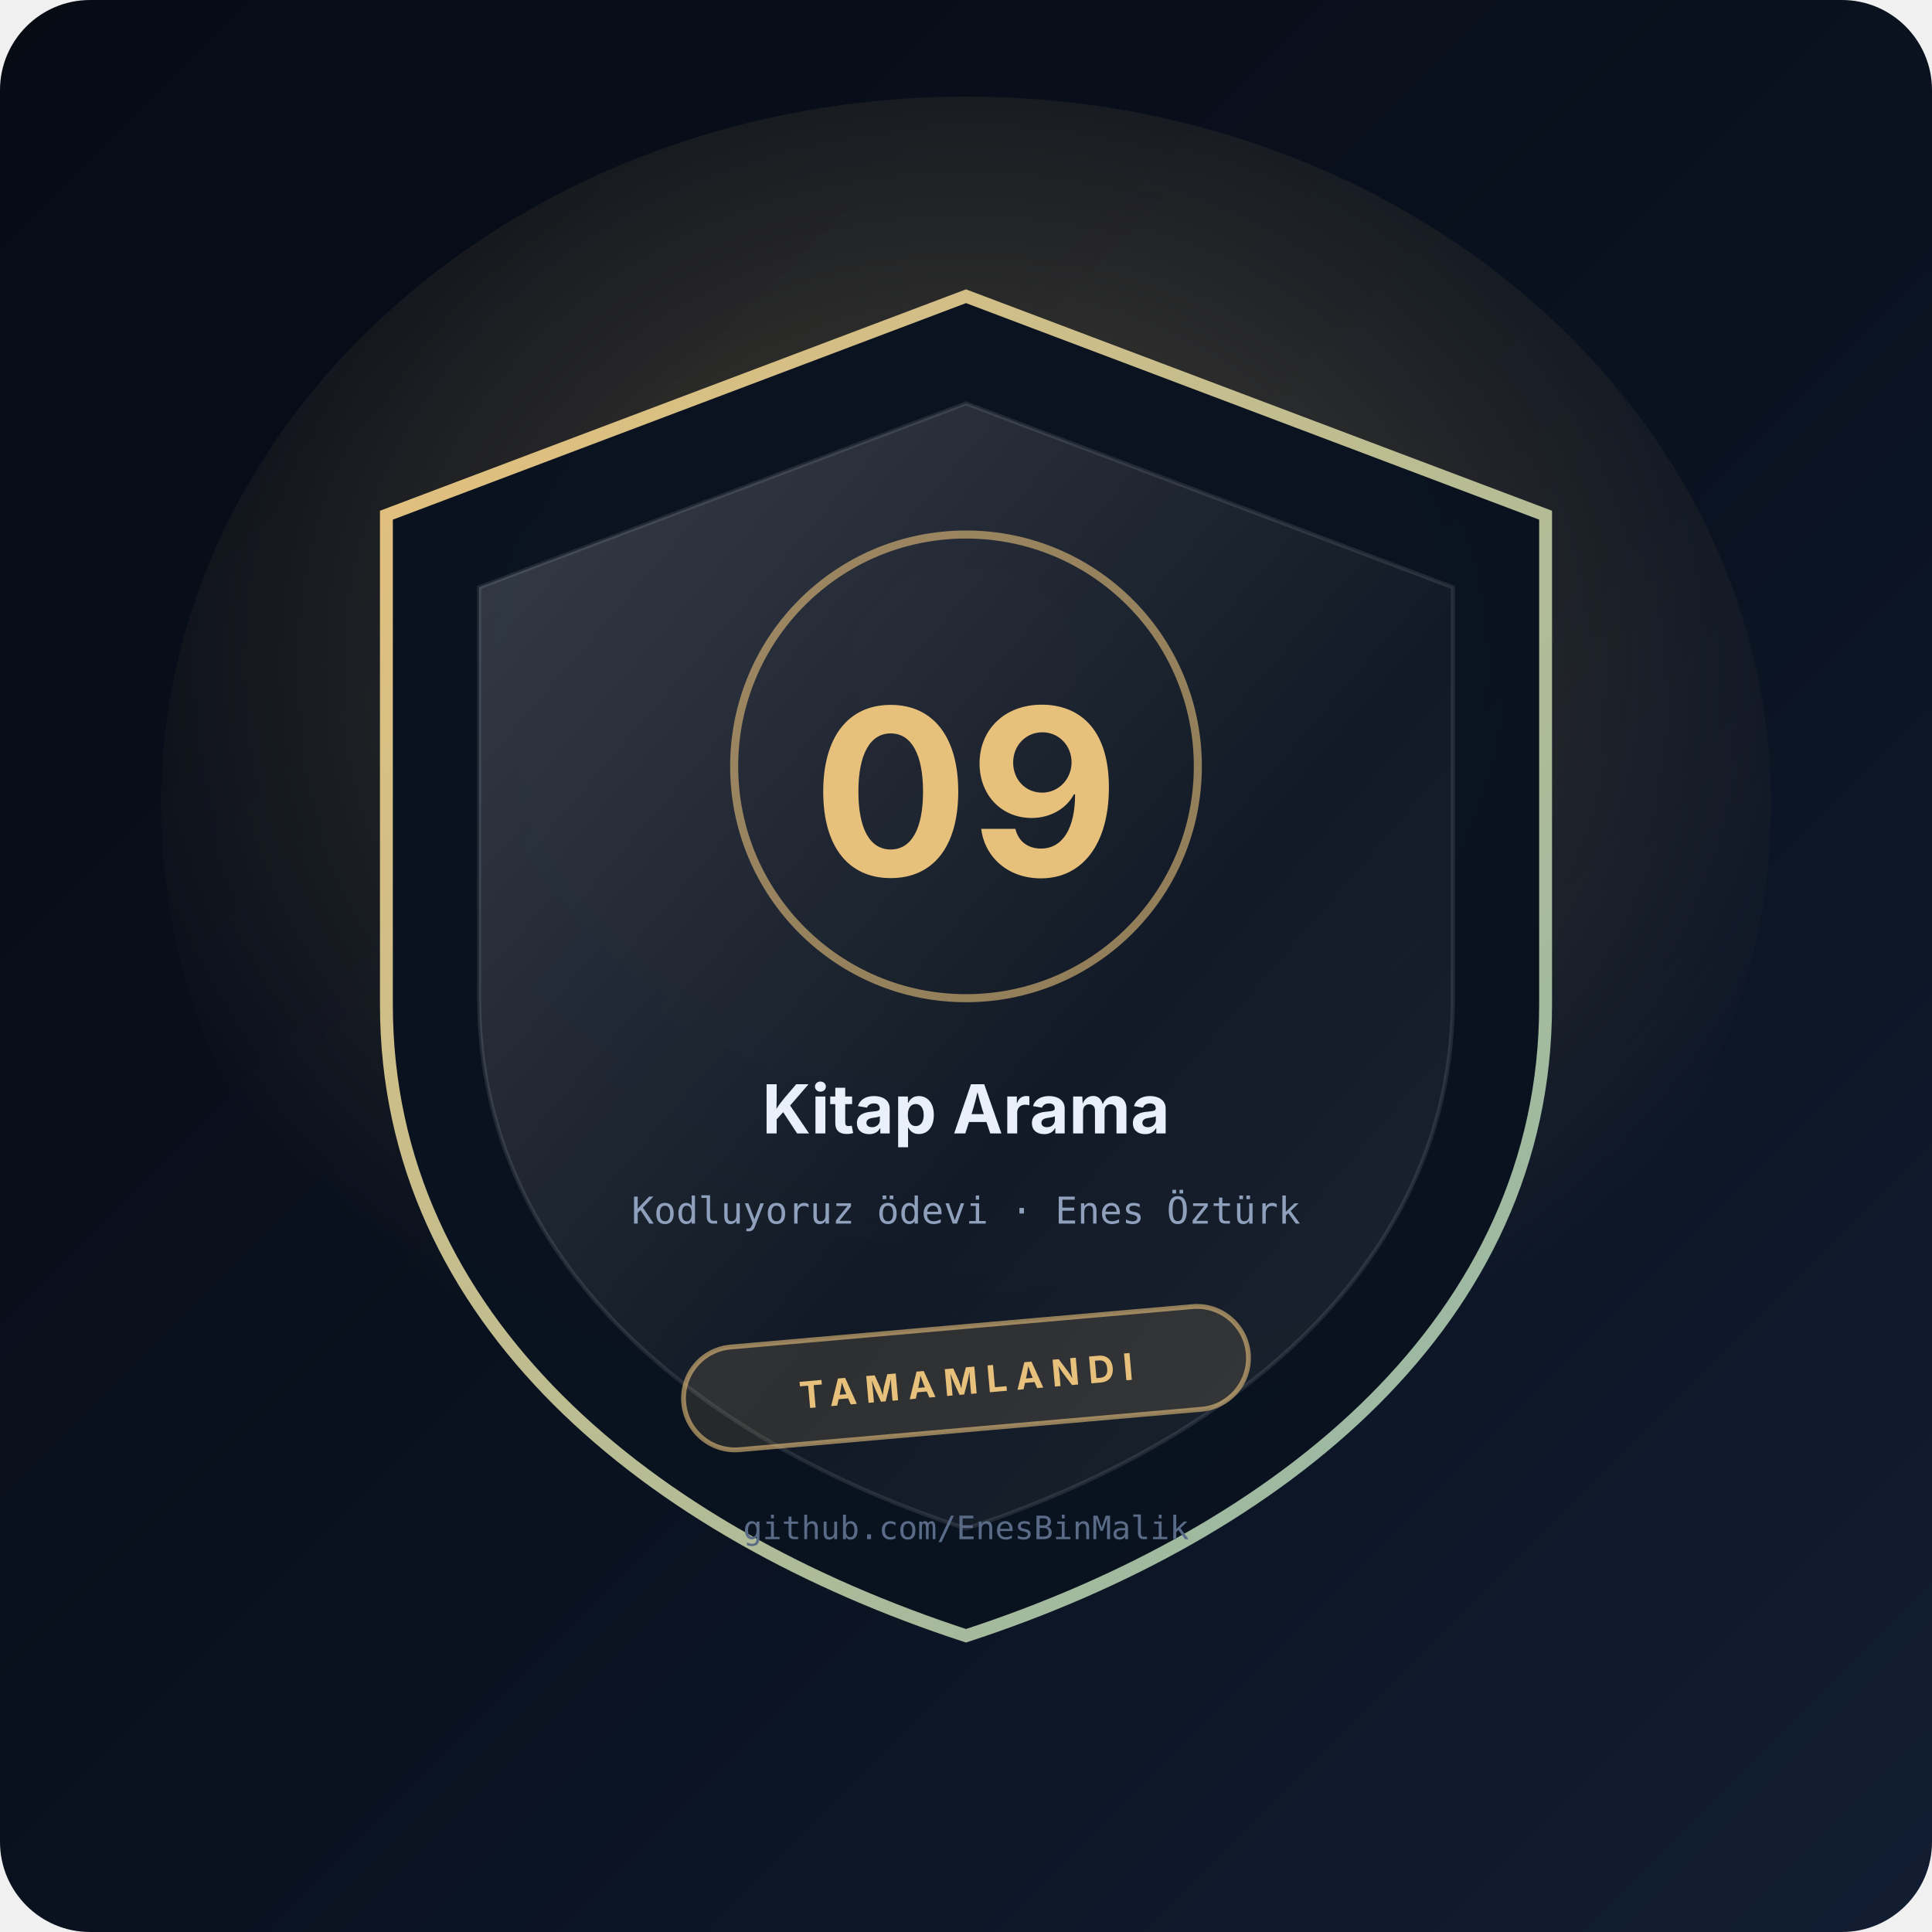
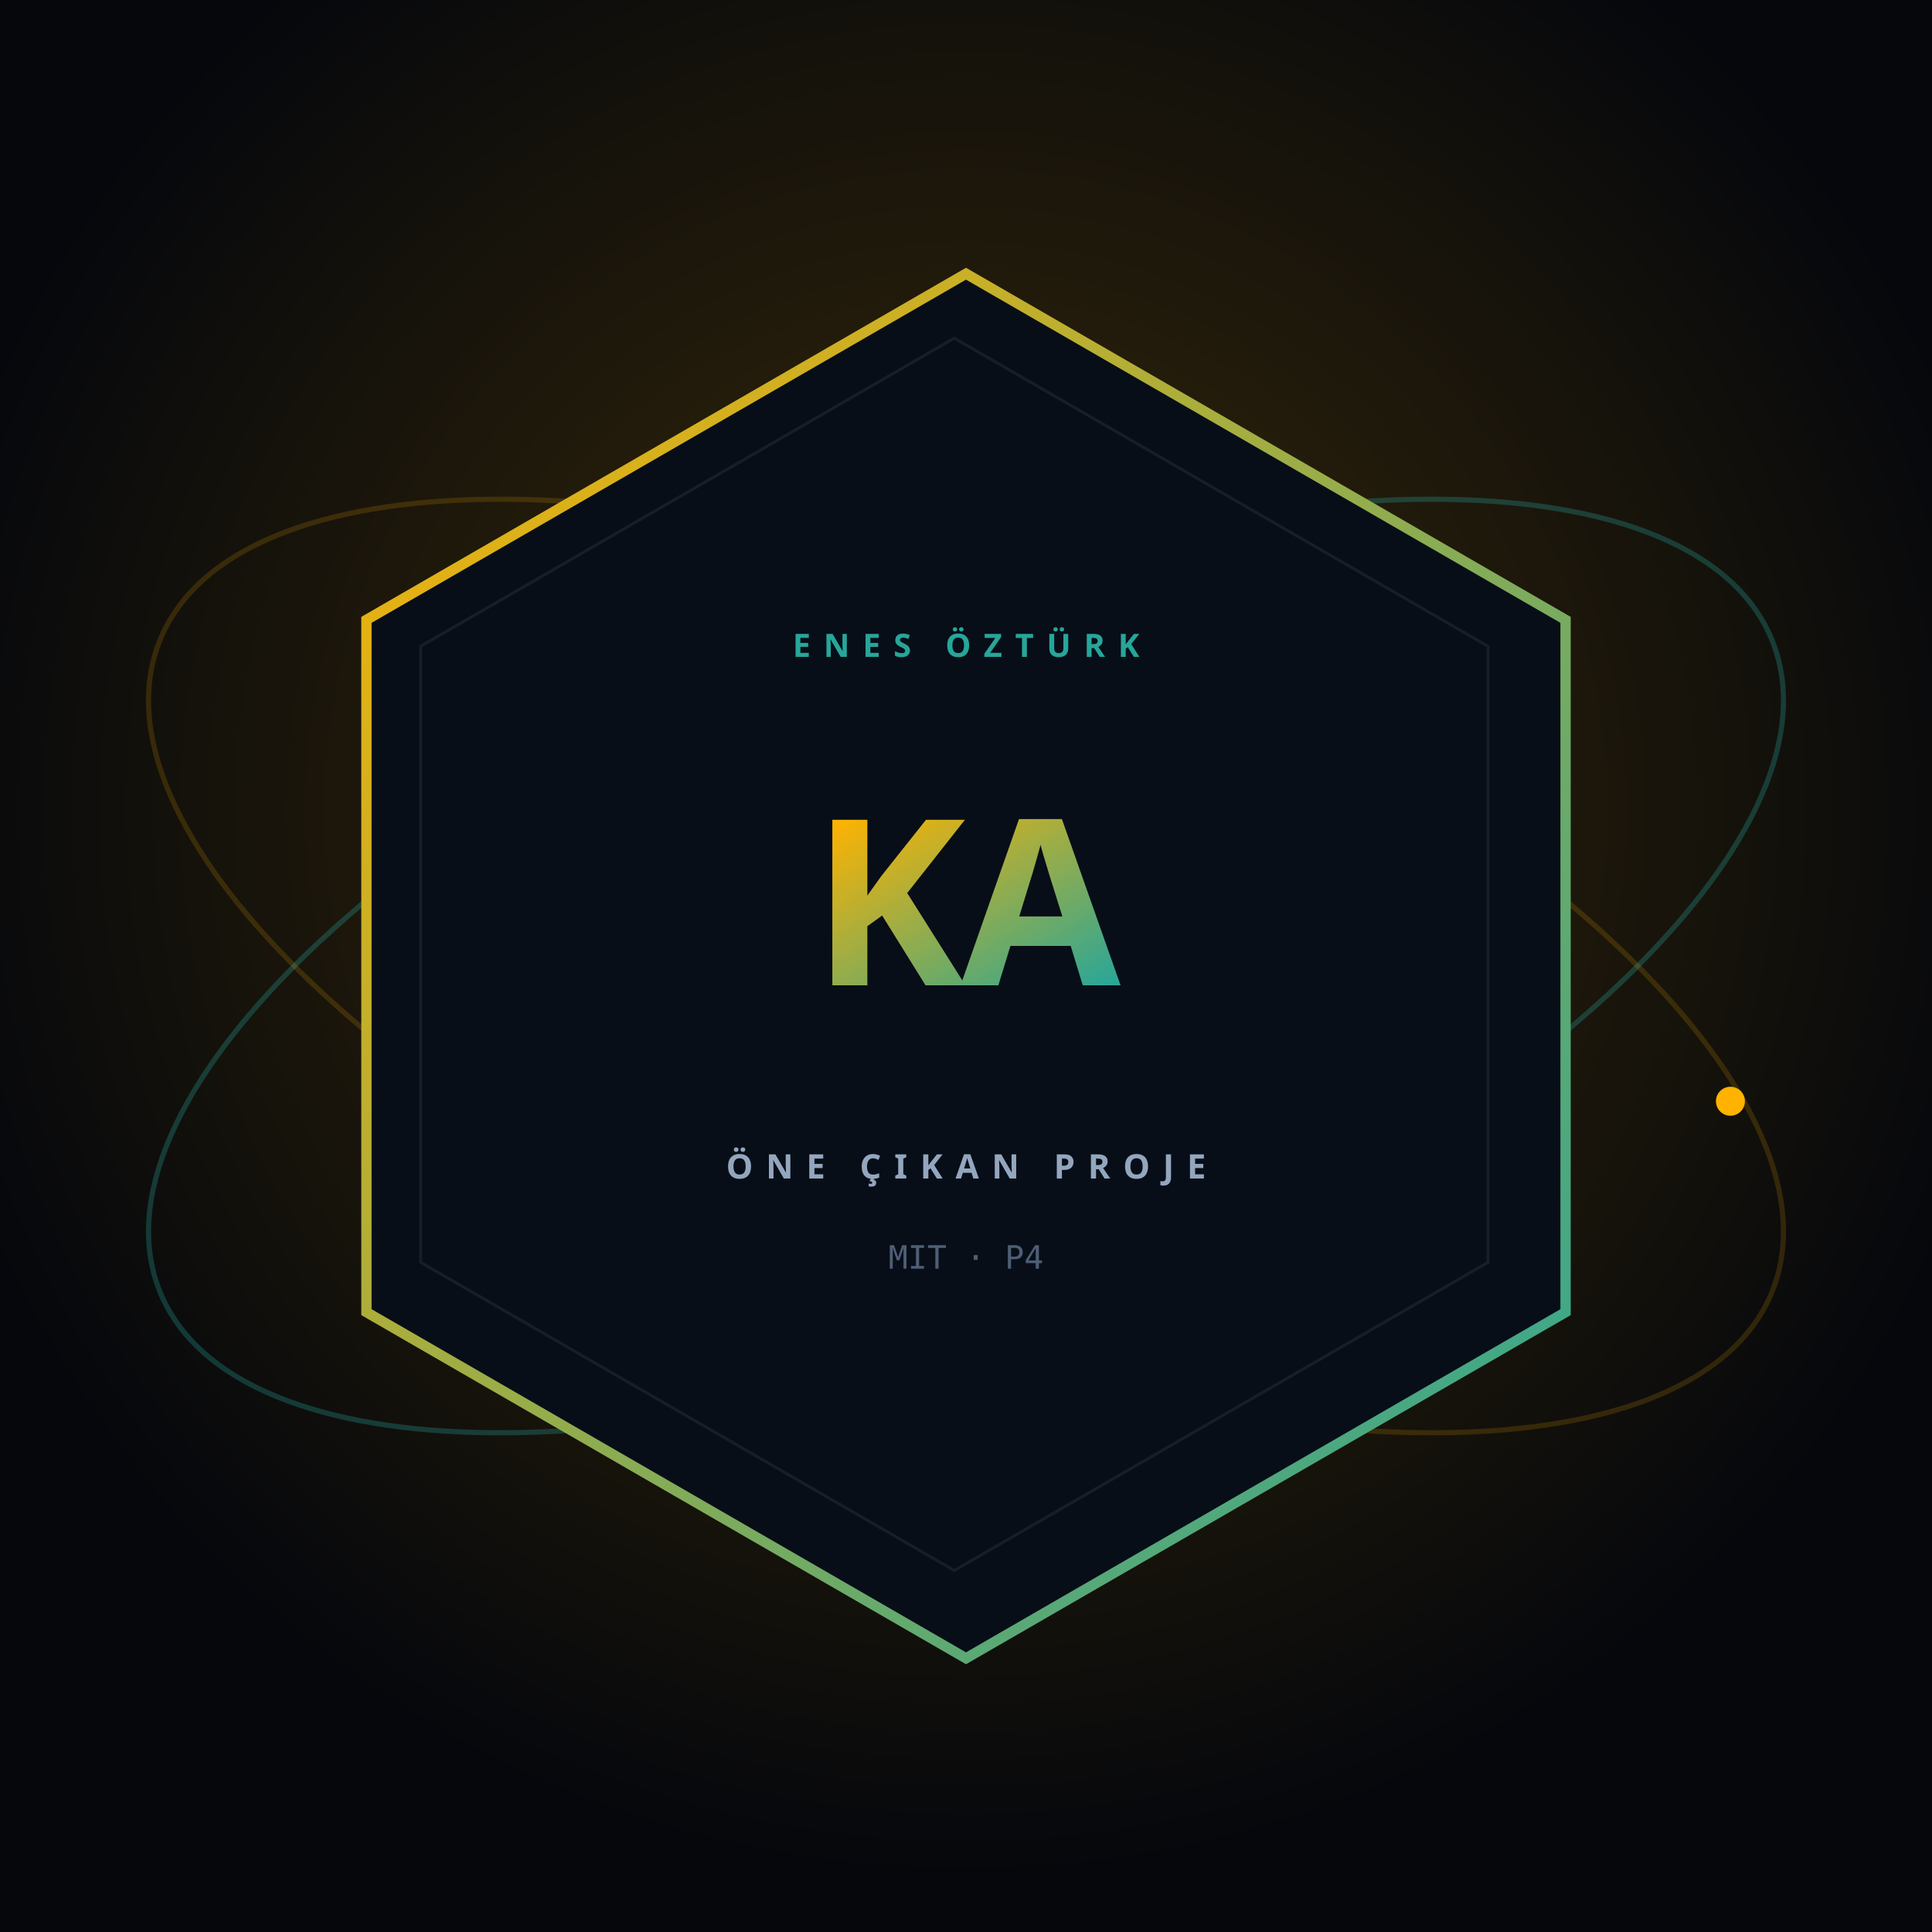
- <svg xmlns="http://www.w3.org/2000/svg" viewBox="0 0 600 600" width="600" height="600" role="img" aria-label="Kitap Arama — Enes Öztürk imzalı rozet">
+ <svg xmlns="http://www.w3.org/2000/svg" width="600" height="600" viewBox="0 0 600 600" role="img" aria-label="Kitap Arama rozeti">
+   <style>.t{font-family:'Segoe UI',system-ui,sans-serif}.ttl{font-family:'Segoe UI',system-ui,sans-serif;font-weight:700;letter-spacing:-1.5px}.m{font-family:'Consolas',monospace}.cap{font-family:'Segoe UI',sans-serif;font-weight:700;letter-spacing:4px}.ser{font-family:Georgia,serif;font-style:italic}</style>
  <defs>
-     <linearGradient id="bg" x1="0" y1="0" x2="1" y2="1">
-       <stop offset="0" stop-color="#060B14" />
-       <stop offset="55%" stop-color="#0A1220" />
-       <stop offset="100%" stop-color="#121E33" />
+     <linearGradient id="ac" x1="0" y1="0" x2="1" y2="1">
+       <stop offset="0" stop-color="#FFB300" />
+       <stop offset="1" stop-color="#26A69A" />
    </linearGradient>
-     <linearGradient id="acc" x1="0" y1="0" x2="1" y2="1">
-       <stop offset="0" stop-color="#E7C07B" />
-       <stop offset="100%" stop-color="#8FB8A8" />
-     </linearGradient>
-     <linearGradient id="metal" x1="0" y1="0" x2="1" y2="1">
-       <stop offset="0" stop-color="#FFFFFF" stop-opacity="0.18" />
-       <stop offset="60%" stop-color="#FFFFFF" stop-opacity="0.03" />
-       <stop offset="100%" stop-color="#FFFFFF" stop-opacity="0.08" />
-     </linearGradient>
-     <radialGradient id="glow" cx="50%" cy="40%" r="55%">
-       <stop offset="0" stop-color="#E7C07B" stop-opacity="0.28" />
-       <stop offset="100%" stop-color="#E7C07B" stop-opacity="0" />
+     <radialGradient id="gl" cx="0.5" cy="0.42" r="0.55">
+       <stop offset="0" stop-color="#FFB300" stop-opacity="0.22" />
+       <stop offset="1" stop-color="#FFB300" stop-opacity="0" />
    </radialGradient>
-     <style>.t{font-family:'Segoe UI',Inter,system-ui,-apple-system,Arial,sans-serif}.m{font-family:'JetBrains Mono','Cascadia Code',Consolas,monospace}.cap{font-family:'Segoe UI',Inter,system-ui,-apple-system,Arial,sans-serif;font-weight:700;letter-spacing:2.6px}</style>
  </defs>
-   <rect width="600" height="600" rx="28" fill="url(#bg)" />
-   <ellipse cx="300" cy="250" rx="250" ry="220" fill="url(#glow)" />
-   <path d="M300 92 L480 160 V312 C480 410 398 476 300 508 C202 476 120 410 120 312 V160 Z" fill="#0A1220" fill-opacity="0.96" stroke="url(#acc)" stroke-width="4" />
-   <g transform="translate(300,300) scale(0.84) translate(-300,-300)">
-     <path d="M300 92 L480 160 V312 C480 410 398 476 300 508 C202 476 120 410 120 312 V160 Z" fill="url(#metal)" stroke="#FFFFFF" stroke-opacity="0.10" stroke-width="1.5" />
-   </g>
-   <circle cx="300" cy="238" r="72" fill="none" stroke="#E7C07B" stroke-opacity="0.6" stroke-width="2.5" />
-   <text x="300" y="272" text-anchor="middle" class="t" font-size="72" font-weight="700" fill="#E7C07B">09</text>
-   <text x="300" y="352" text-anchor="middle" class="t" font-size="21" font-weight="700" fill="#E9F0FB">Kitap Arama</text>
-   <text x="300" y="380" text-anchor="middle" class="m" font-size="11.5" fill="#8FA0BD">Kodluyoruz ödevi · Enes Öztürk</text>
-   <g transform="rotate(-5 300 428)">
-     <rect x="212" y="412" width="176" height="32" rx="16" fill="#E7C07B" fill-opacity="0.13" stroke="#E7C07B" stroke-opacity="0.6" stroke-width="1.5" />
-     <text x="300" y="433" text-anchor="middle" class="cap" font-size="11.5" fill="#E7C07B">TAMAMLANDI</text>
-   </g>
-   <text x="300" y="478" text-anchor="middle" class="m" font-size="10" fill="#5A6B88">github.com/EnesBinMalik</text>
+   <rect width="600" height="600" fill="#05070C" />
+   <rect width="600" height="600" fill="url(#gl)" />
+   <ellipse cx="300.0" cy="300.0" rx="270" ry="112" fill="none" stroke="#26A69A" stroke-opacity="0.30" stroke-width="1.6" transform="rotate(-22 300.0 300.0)" />
+   <ellipse cx="300.0" cy="300.0" rx="270" ry="112" fill="none" stroke="#FFB300" stroke-opacity="0.16" stroke-width="1.6" transform="rotate(22 300.0 300.0)" />
+   <circle cx="537.4" cy="342.0" r="4.5" fill="#FFB300" />
+   <polygon points="486.2,192.5 486.2,407.5 300.0,515.0 113.8,407.5 113.8,192.5 300.0,85.0" fill="#080E18" stroke="url(#ac)" stroke-width="3.2" />
+   <polygon points="486.2,192.5 486.2,407.5 300.0,515.0 113.8,407.5 113.8,192.5 300.0,85.0" fill="none" stroke="#FFFFFF" stroke-opacity="0.07" stroke-width="1" transform="scale(0.89) translate(33.0 33.0)" />
+   <text x="300.0" y="204.0" text-anchor="middle" class="cap" font-size="10" fill="#26A69A">ENES ÖZTÜRK</text>
+   <text x="300.0" y="306.0" text-anchor="middle" class="ttl" font-size="72" fill="url(#ac)">KA</text>
+   <line x1="220.0" y1="334.0" x2="380.0" y2="334.0" stroke="url(#ac)" stroke-width="2" />
+   <text x="300.0" y="366.0" text-anchor="middle" class="cap" font-size="10.5" fill="#93A6BE">ÖNE ÇIKAN PROJE</text>
+   <text x="300.0" y="394.0" text-anchor="middle" class="m" font-size="10" fill="#4E5E76">MIT · P4</text>
</svg>
